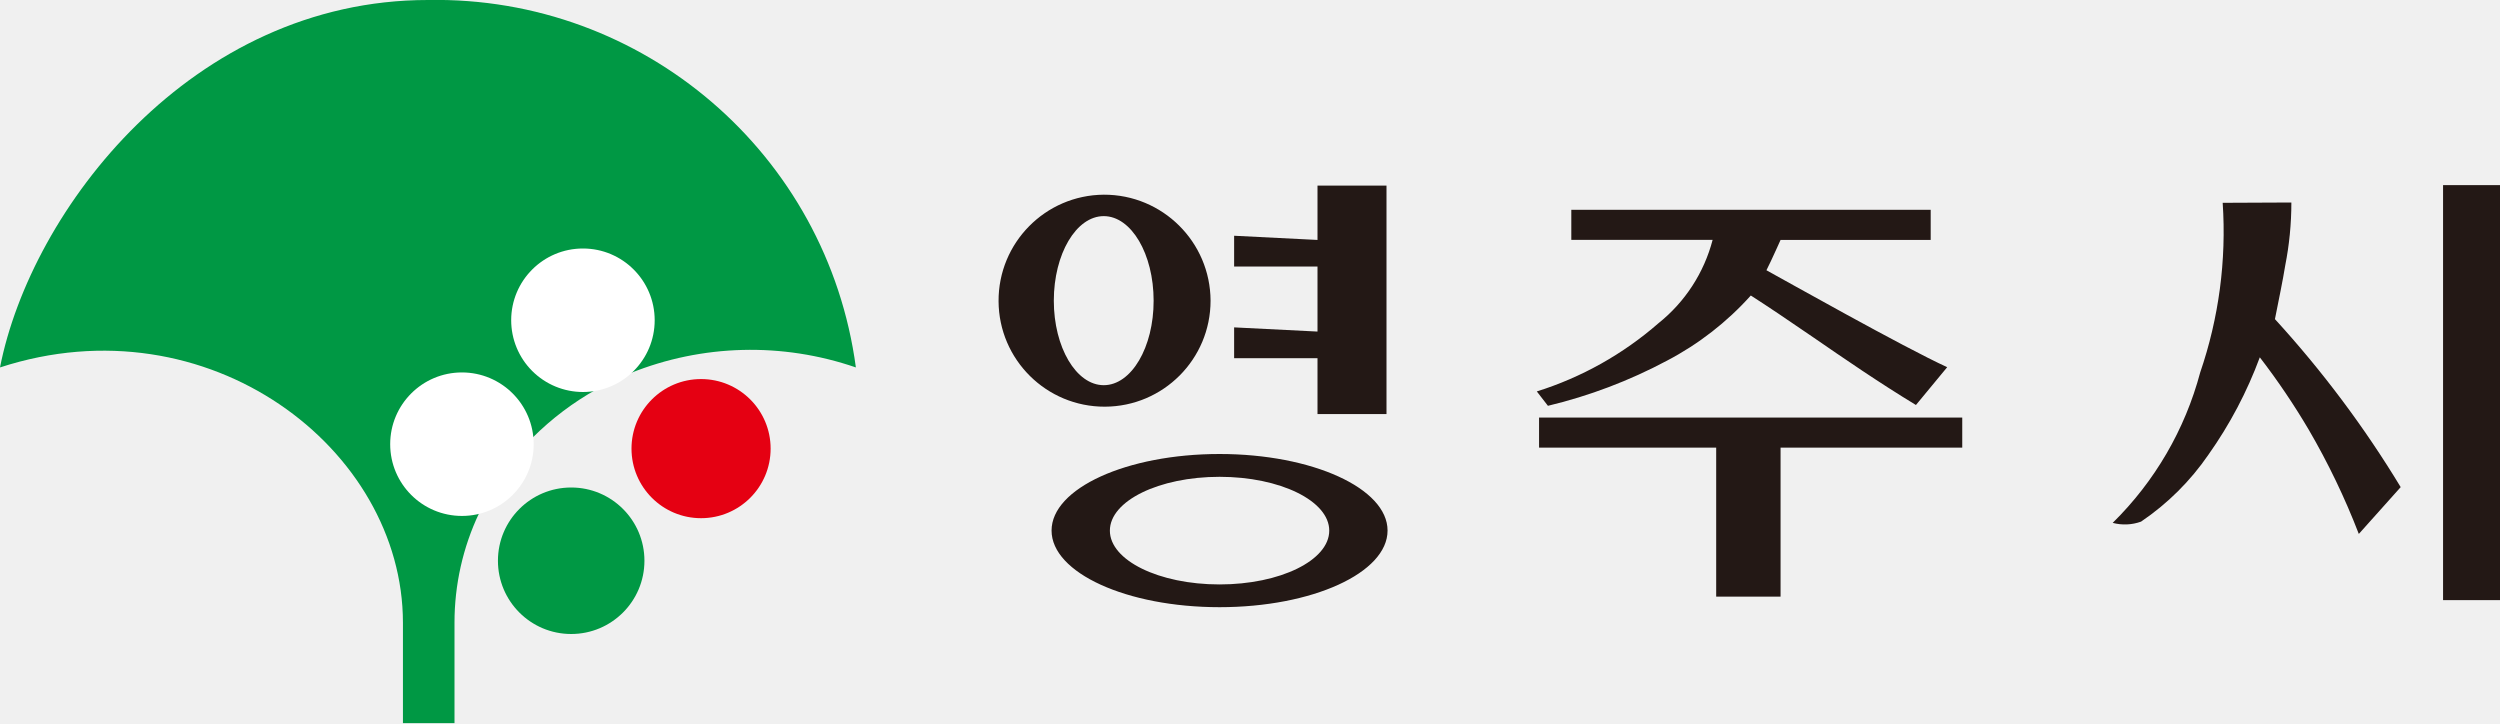
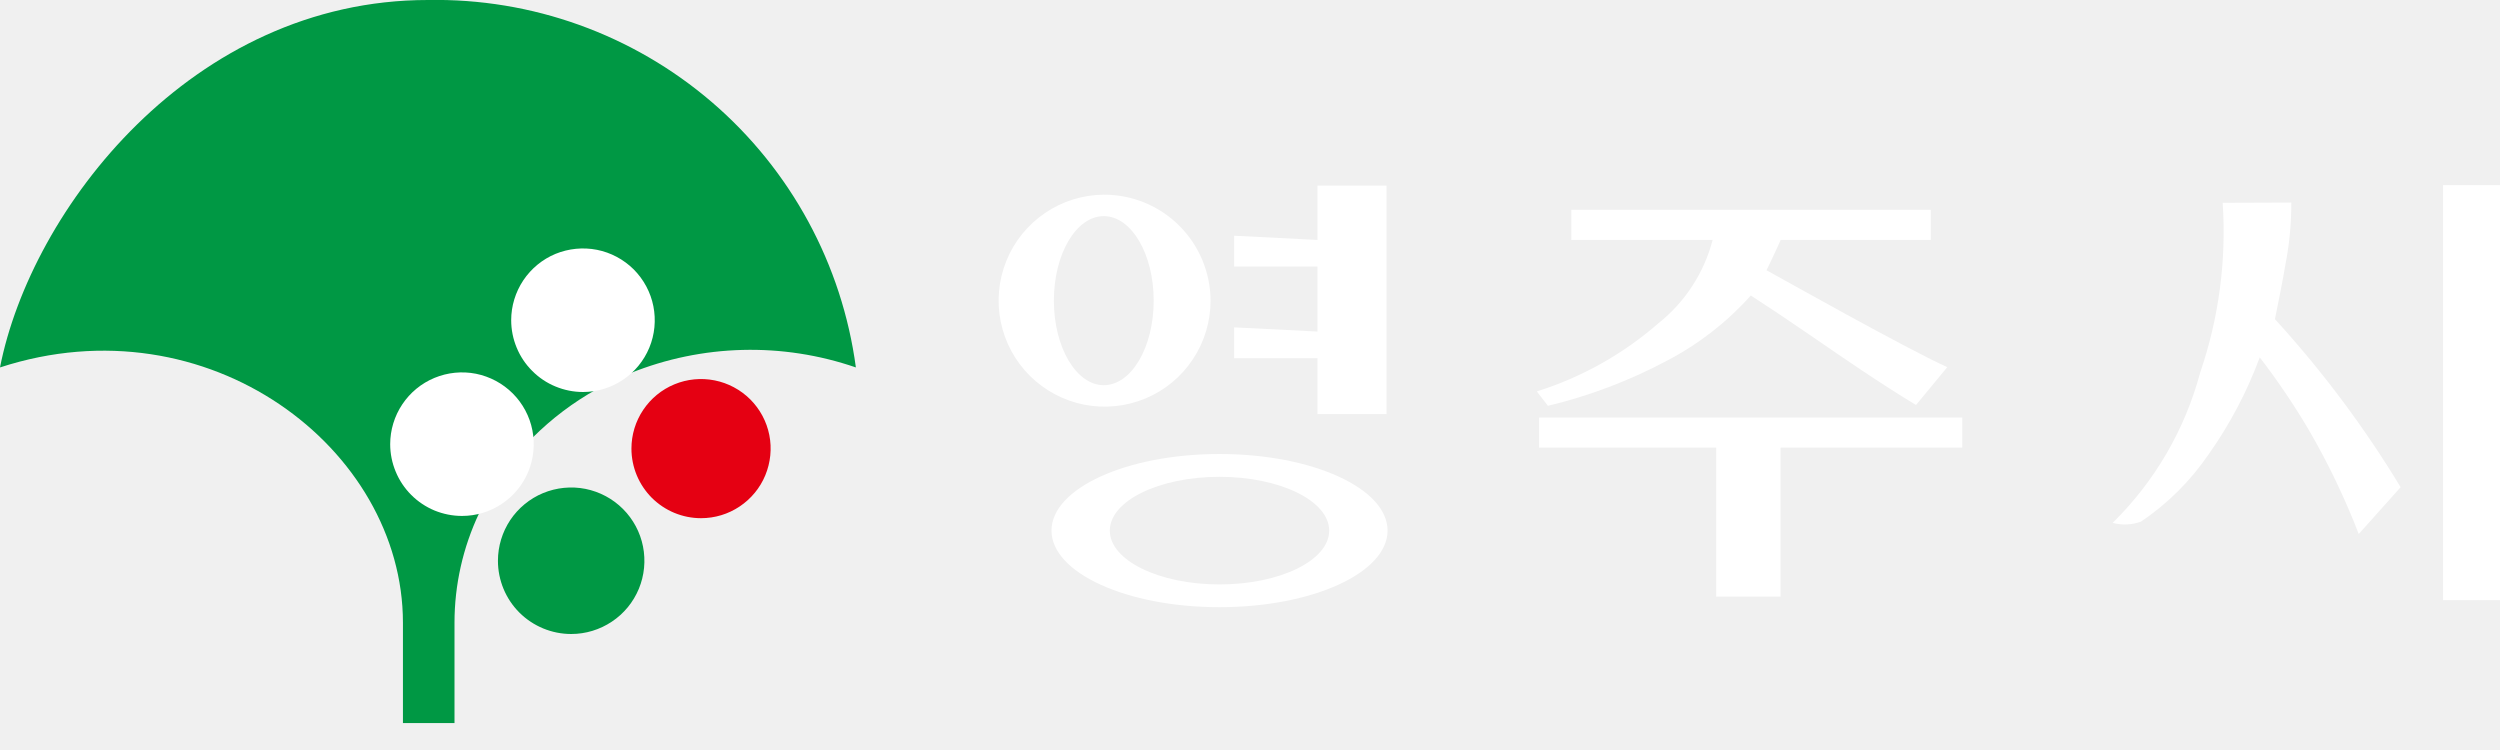
- <svg xmlns="http://www.w3.org/2000/svg" viewBox="0 0 40 11.569">
+ <svg xmlns="http://www.w3.org/2000/svg" width="40" height="12" viewBox="0 0 40 12" fill="none">
+   <g clip-path="url(#clip0_2_2)">
+     <path d="M9.139 10.144C9.371 10.144 9.597 10.075 9.79 9.946C9.983 9.818 10.133 9.634 10.222 9.42C10.31 9.206 10.333 8.971 10.288 8.743C10.243 8.516 10.131 8.307 9.967 8.143C9.803 7.979 9.595 7.868 9.367 7.822C9.14 7.777 8.904 7.801 8.69 7.889C8.476 7.978 8.293 8.128 8.164 8.321C8.036 8.514 7.967 8.74 7.967 8.972C7.967 9.283 8.09 9.581 8.31 9.801C8.53 10.02 8.828 10.144 9.139 10.144V10.144Z" fill="#009844" />
+     <path d="M11.217 8.291C11.437 8.291 11.652 8.226 11.835 8.103C12.018 7.981 12.161 7.807 12.245 7.604C12.329 7.4 12.352 7.176 12.309 6.96C12.266 6.744 12.16 6.546 12.004 6.39C11.848 6.235 11.65 6.129 11.434 6.086C11.218 6.043 10.994 6.065 10.791 6.149C10.587 6.233 10.413 6.376 10.291 6.559C10.168 6.742 10.103 6.957 10.103 7.178C10.103 7.324 10.132 7.469 10.188 7.604C10.244 7.739 10.326 7.861 10.429 7.965C10.533 8.068 10.655 8.15 10.79 8.206C10.926 8.262 11.07 8.291 11.217 8.291Z" fill="#E50012" />
+     <path d="M10.084 5.971C11.237 5.506 12.519 5.474 13.694 5.879C13.473 4.23 12.653 2.719 11.391 1.635C10.128 0.551 8.511 -0.031 6.847 9.29693e-07C3.066 9.29693e-07 0.497 3.353 0 5.879C3.331 4.793 6.447 7.178 6.447 9.963V11.569H7.272V9.963C7.272 9.357 7.407 8.759 7.666 8.211C7.866 7.752 8.158 7.339 8.525 6.999C8.829 6.696 9.174 6.436 9.549 6.227C9.482 6.239 9.801 6.127 10.084 5.971Z" fill="#009844" />
+     <path d="M7.392 8.255C7.619 8.255 7.841 8.188 8.03 8.061C8.219 7.935 8.366 7.756 8.453 7.546C8.539 7.336 8.562 7.105 8.518 6.883C8.474 6.66 8.364 6.455 8.204 6.295C8.043 6.134 7.838 6.025 7.616 5.98C7.393 5.936 7.162 5.959 6.952 6.046C6.742 6.133 6.563 6.28 6.437 6.469C6.311 6.657 6.243 6.88 6.243 7.107C6.243 7.257 6.273 7.407 6.331 7.546C6.388 7.685 6.473 7.812 6.58 7.919C6.686 8.025 6.813 8.11 6.952 8.168C7.092 8.225 7.241 8.255 7.392 8.255V8.255Z" fill="white" />
+     <path d="M9.328 6.272C9.555 6.272 9.777 6.204 9.966 6.078C10.155 5.952 10.302 5.773 10.389 5.563C10.476 5.353 10.498 5.122 10.454 4.899C10.41 4.677 10.3 4.472 10.14 4.311C9.979 4.151 9.774 4.041 9.552 3.997C9.329 3.953 9.098 3.976 8.888 4.062C8.678 4.149 8.499 4.297 8.373 4.485C8.247 4.674 8.179 4.896 8.179 5.123C8.179 5.274 8.209 5.424 8.267 5.563C8.324 5.702 8.409 5.829 8.516 5.935C8.622 6.042 8.749 6.127 8.888 6.184C9.028 6.242 9.177 6.272 9.328 6.272V6.272Z" fill="white" />
+     <path d="M26.535 5.172C25.969 5.666 25.306 6.037 24.589 6.263L24.767 6.493C25.431 6.334 26.071 6.091 26.673 5.77C27.179 5.506 27.633 5.153 28.013 4.728C28.268 4.892 28.604 5.116 29.02 5.402C29.495 5.729 30.059 6.118 30.656 6.48L31.156 5.875C30.453 5.553 28.553 4.482 28.264 4.324C28.298 4.253 28.302 4.248 28.336 4.176C28.356 4.135 28.386 4.072 28.425 3.985L28.491 3.839H30.893V3.357H25.141V3.839H27.402C27.265 4.365 26.961 4.833 26.535 5.172V5.172Z" fill="white" />
+     <path d="M24.625 6.681V7.162H27.459V9.546H28.489V7.162H31.396V6.681H24.625Z" fill="white" />
+     <path d="M40 2.962H39.089V9.602H40V2.962Z" fill="white" />
+     <path d="M36.399 5.106C36.46 4.8 36.527 4.476 36.563 4.252C36.629 3.919 36.662 3.58 36.661 3.241L35.563 3.245C35.624 4.165 35.502 5.088 35.203 5.961C34.959 6.873 34.476 7.704 33.802 8.366C33.952 8.406 34.111 8.399 34.256 8.346C34.679 8.06 35.045 7.697 35.334 7.275C35.675 6.794 35.951 6.271 36.156 5.718C36.44 6.087 36.701 6.473 36.938 6.874C37.249 7.408 37.517 7.966 37.74 8.544L38.41 7.795C37.829 6.835 37.155 5.934 36.399 5.106V5.106Z" fill="white" />
+     <path d="M17.66 3.115C17.326 3.117 16.999 3.219 16.722 3.407C16.445 3.595 16.229 3.86 16.103 4.171C15.977 4.481 15.945 4.821 16.012 5.149C16.079 5.477 16.241 5.778 16.479 6.014C16.717 6.25 17.019 6.41 17.347 6.475C17.676 6.539 18.016 6.505 18.326 6.376C18.635 6.247 18.899 6.03 19.084 5.751C19.27 5.473 19.369 5.145 19.369 4.81C19.367 4.359 19.186 3.927 18.866 3.609C18.546 3.291 18.112 3.113 17.66 3.115ZM17.66 6.163C17.22 6.163 16.862 5.557 16.862 4.81C16.862 4.063 17.219 3.458 17.66 3.458C18.102 3.458 18.459 4.063 18.459 4.81C18.459 5.557 18.102 6.163 17.66 6.163Z" fill="white" />
+     <path d="M21.08 2.97V3.839L19.746 3.772V4.265H21.08V5.305L19.746 5.238V5.731H21.08V6.625H22.184V2.97H21.08Z" fill="white" />
+     <path d="M19.512 7.264C18.028 7.264 16.824 7.813 16.824 8.489C16.824 9.166 18.028 9.715 19.512 9.715C20.997 9.715 22.201 9.166 22.201 8.489C22.201 7.813 20.997 7.264 19.512 7.264ZM19.512 9.351C18.543 9.351 17.757 8.965 17.757 8.49C17.757 8.014 18.543 7.629 19.512 7.629C20.482 7.629 21.267 8.014 21.267 8.49C21.267 8.965 20.482 9.351 19.512 9.351Z" fill="white" />
+   </g>
  <defs>
-     <style>.cls-1{fill:#009844;}.cls-2{fill:#e50012;}.cls-3{fill:#fff;}.cls-4{fill:#231815;}</style>
+     <clipPath id="clip0_2_2">
+       <rect width="40" height="11.569" fill="white" />
+     </clipPath>
  </defs>
-   <g id="레이어_2" data-name="레이어 2">
-     <g id="레이어_1-2" data-name="레이어 1">
-       <path class="cls-1" d="M9.139,10.144a1.172,1.172,0,1,0-1.172-1.172A1.172,1.172,0,0,0,9.139,10.144Z" />
-       <path class="cls-2" d="M11.217,8.291a1.113,1.113,0,1,0-1.113-1.113A1.113,1.113,0,0,0,11.217,8.291Z" />
-       <path class="cls-1" d="M10.084,5.971A5.162,5.162,0,0,1,13.694,5.879,6.78,6.78,0,0,0,6.847,0C3.066,0,.497,3.353,0,5.879c3.331-1.086,6.447,1.299,6.447,4.085v1.606H7.272V9.963a4.085,4.085,0,0,1,.394-1.753A3.609,3.609,0,0,1,8.525,6.999,4.687,4.687,0,0,1,9.549,6.227C9.482,6.239,9.801,6.127,10.084,5.971Z" />
-       <path class="cls-3" d="M7.392,8.255A1.148,1.148,0,1,0,6.243,7.107,1.148,1.148,0,0,0,7.392,8.255Z" />
-       <path class="cls-3" d="M9.328,6.272A1.148,1.148,0,1,0,8.179,5.123,1.148,1.148,0,0,0,9.328,6.272Z" />
-       <path class="cls-4" d="M26.535,5.172a5.438,5.438,0,0,1-1.946,1.091l.178.23A8.021,8.021,0,0,0,26.673,5.77a4.774,4.774,0,0,0,1.34-1.042q.382.245,1.006.674c.475.327,1.039.716,1.636,1.078l.5-.605c-.703-.322-2.603-1.393-2.892-1.551.034-.071.038-.076.072-.148.02-.041.049-.105.088-.191l.066-.146h2.402V3.357H25.141v.481h2.261A2.521,2.521,0,0,1,26.535,5.172Z" />
-       <polygon class="cls-4" points="24.625 6.681 24.625 7.162 27.459 7.162 27.459 9.546 28.489 9.546 28.489 7.162 31.396 7.162 31.396 6.681 24.625 6.681" />
-       <rect class="cls-4" x="39.089" y="2.962" width="0.911" height="6.64" />
-       <path class="cls-4" d="M36.399,5.106c.061-.306.128-.63.164-.855a5.208,5.208,0,0,0,.099-1.011l-1.099.005a6.945,6.945,0,0,1-.36,2.715,5.281,5.281,0,0,1-1.4,2.406.762.762,0,0,0,.454-.02,4.078,4.078,0,0,0,1.078-1.071,6.741,6.741,0,0,0,.822-1.558,11.371,11.371,0,0,1,.782,1.157,11.555,11.555,0,0,1,.802,1.669l.67-.749A17.126,17.126,0,0,0,36.399,5.106Z" />
-       <path class="cls-4" d="M17.66,3.115a1.696,1.696,0,1,0,1.709,1.696A1.703,1.703,0,0,0,17.66,3.115Zm0,3.048c-.441,0-.799-.606-.799-1.352,0-.747.358-1.353.799-1.353.441,0,.798.606.798,1.353C18.459,5.557,18.102,6.163,17.66,6.163Z" />
-       <polygon class="cls-4" points="21.08 2.97 21.08 3.839 19.746 3.772 19.746 4.265 21.08 4.265 21.08 5.305 19.746 5.238 19.746 5.731 21.08 5.731 21.08 6.625 22.184 6.625 22.184 2.97 21.08 2.97" />
-       <path class="cls-4" d="M19.513,7.264c-1.485,0-2.688.549-2.688,1.225,0,.677,1.204,1.226,2.688,1.226,1.484,0,2.688-.549,2.688-1.226C22.201,7.813,20.997,7.264,19.513,7.264Zm0,2.087c-.97,0-1.755-.385-1.755-.861s.786-.861,1.755-.861c.969,0,1.755.385,1.755.861S20.482,9.351,19.513,9.351Z" />
-     </g>
-   </g>
</svg>
